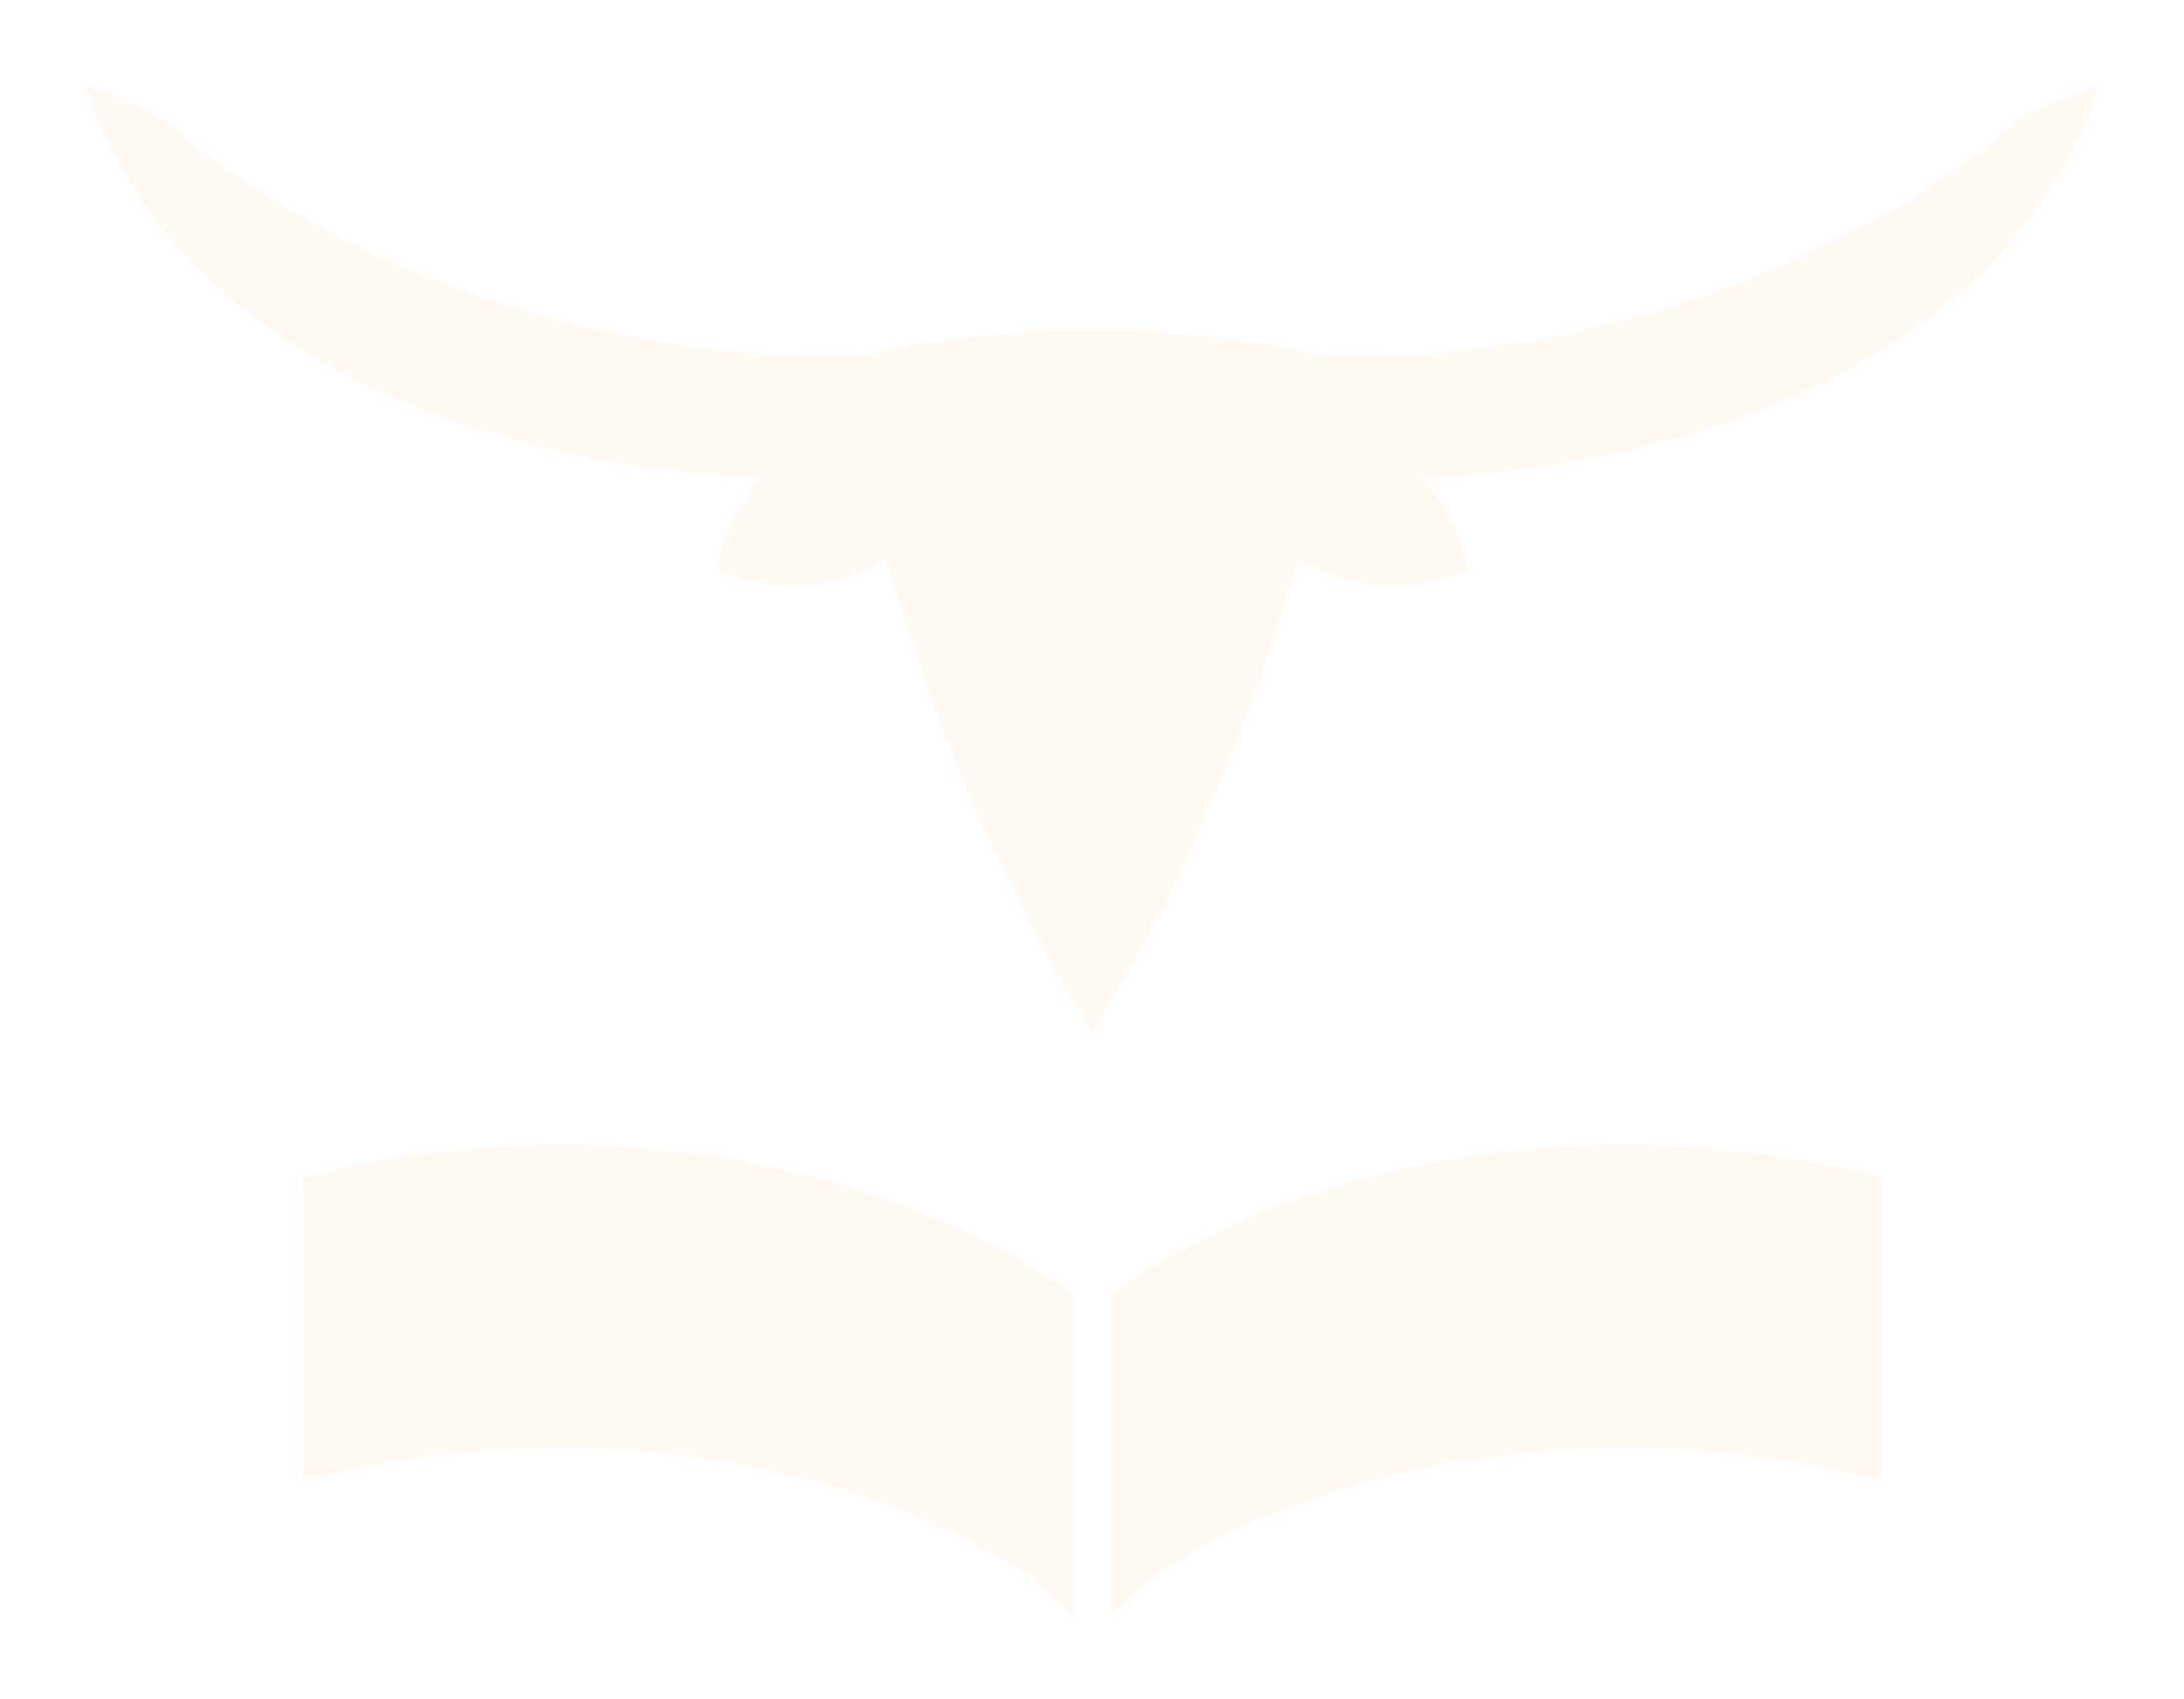
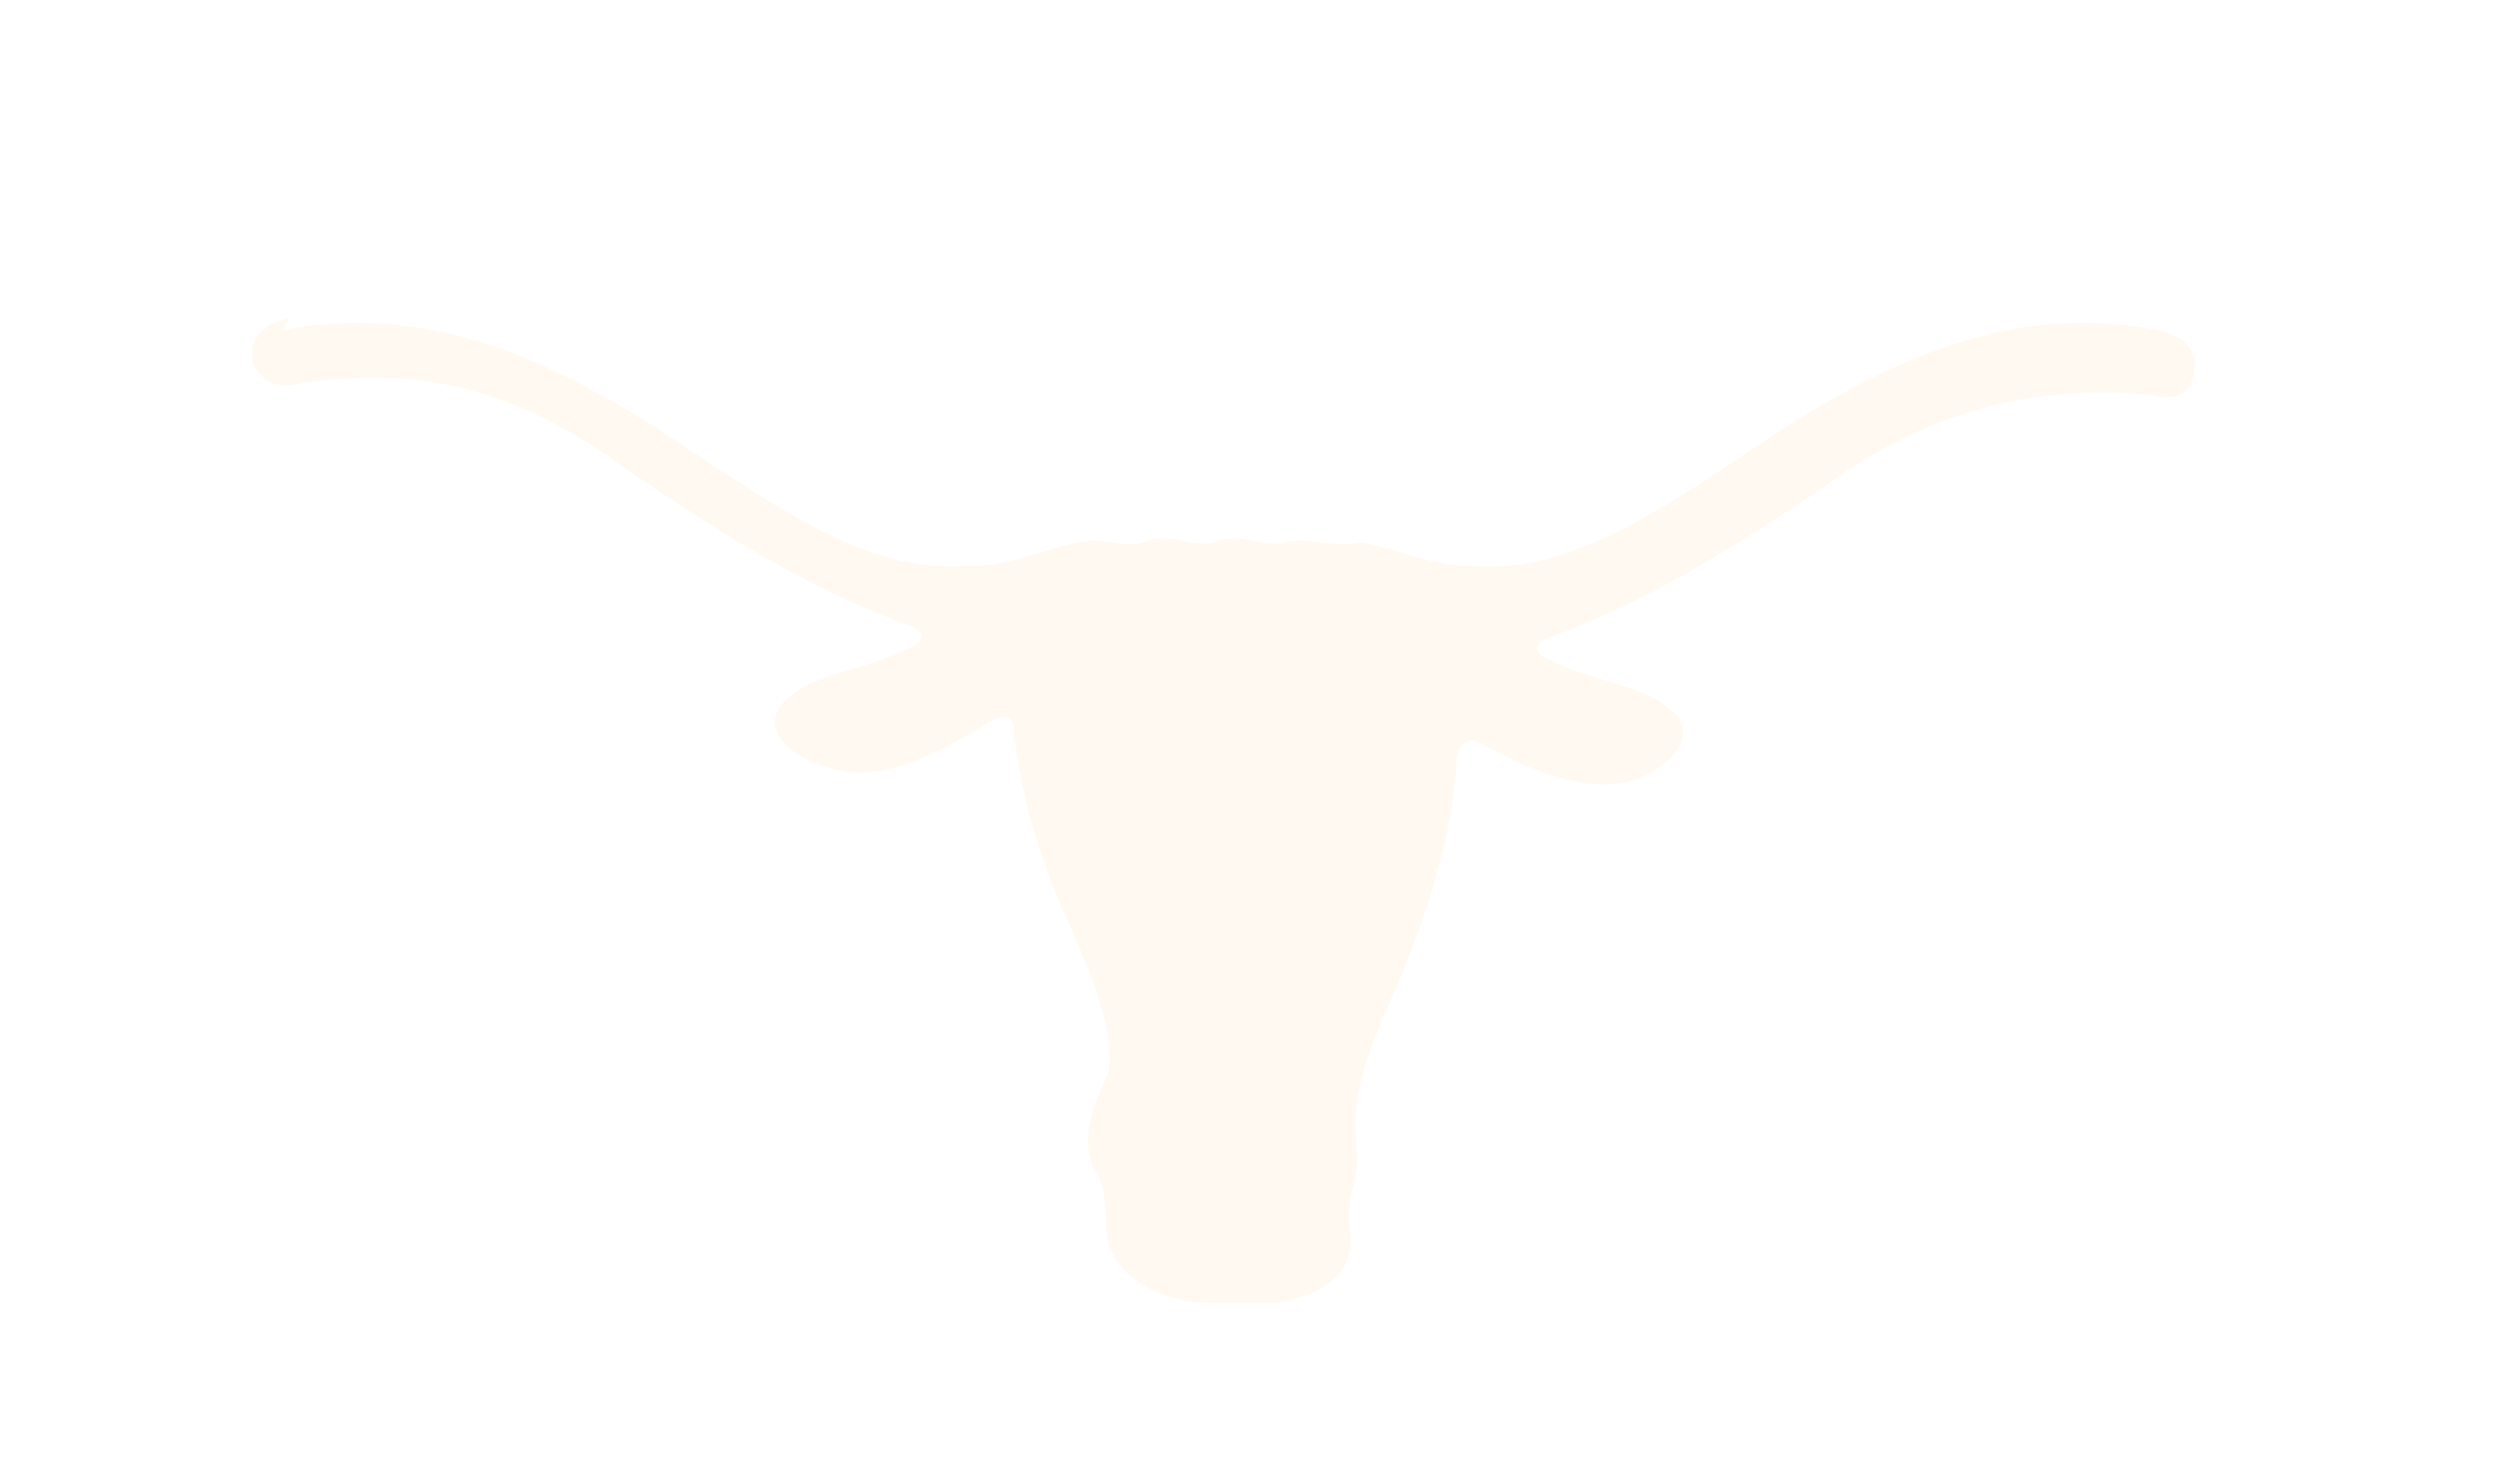
- <svg xmlns="http://www.w3.org/2000/svg" viewBox="3 15 90 70" role="img" aria-label="DigitalExams longhorn over an open book">
-   <g fill="#fff9f1">
-     <path d="M 37 30 Q 48 27.2 59 30 L 59 33 C 61.5 34 63 36 63.5 38.5 C 61 39.5 58.5 39.3 56.5 38 C 54.5 45 51.5 52 48 57.5 C 44.5 52 41.5 45 39.5 38 C 37.5 39.3 35 39.5 32.5 38.5 C 33 36 34.5 34 37 33 Z" />
-     <path d="M 6.5 18.5 C 9 26.5 17 32 28 34 C 31.5 34.6 35.5 34.9 39 34.7 L 39.5 29.6 C 28.5 30.3 16.5 26 9.5 19.7 Z" />
-     <path d="M 89.5 18.5 C 87 26.5 79 32 68 34 C 64.5 34.6 60.5 34.9 57 34.7 L 56.5 29.6 C 67.5 30.3 79.5 26 86.5 19.7 Z" />
-     <path d="M 47.2 68.3 C 39 62.6 27 60.6 15.5 63.5 L 15.5 76 C 26.5 73.2 38 75 45.5 80 L 47.2 81.6 Z" />
-     <path d="M 48.8 68.3 C 57 62.6 69 60.6 80.5 63.5 L 80.5 76 C 69.5 73.2 58 75 50.5 80 L 48.8 81.6 Z" />
-   </g>
+ <svg xmlns="http://www.w3.org/2000/svg" viewBox="0 0 424 248" role="img" aria-label="DigitalExams longhorn">
+   <path fill="#fff9f1" d="M48 56c26-5 48 6 70 21 18 12 31 20 46 19 8 0 13-3 19-4 4-1 7 1 11 0 4-2 8 1 12 0 4-2 8 1 12 0 4-1 8 1 13 0 6 1 11 4 19 4 15 1 28-7 46-19 22-15 44-26 70-21 5 1 7 4 6 8-1 3-3 4-7 3-20-2-37 3-52 13-20 14-36 23-50 28-3 1-3 3 0 4 8 4 16 4 21 9 4 4-1 9-6 11-8 3-18-1-27-6-2-1-4 0-4 4-1 13-5 25-10 37-4 9-8 18-7 27 1 6-2 8-1 15 1 7-5 11-13 12h-10c-9 0-16-4-18-10-1-5 0-9-2-12-3-5-1-11 2-17 1-8-3-17-7-26-5-11-8-22-9-32 0-3-2-3-5-1-10 6-19 10-27 7-7-2-11-7-7-11 5-5 13-5 21-9 3-1 3-3 0-4-14-5-30-14-50-28-17-12-33-16-53-13-4 1-6 0-8-3-1-4 1-7 6-8Z" />
</svg>
